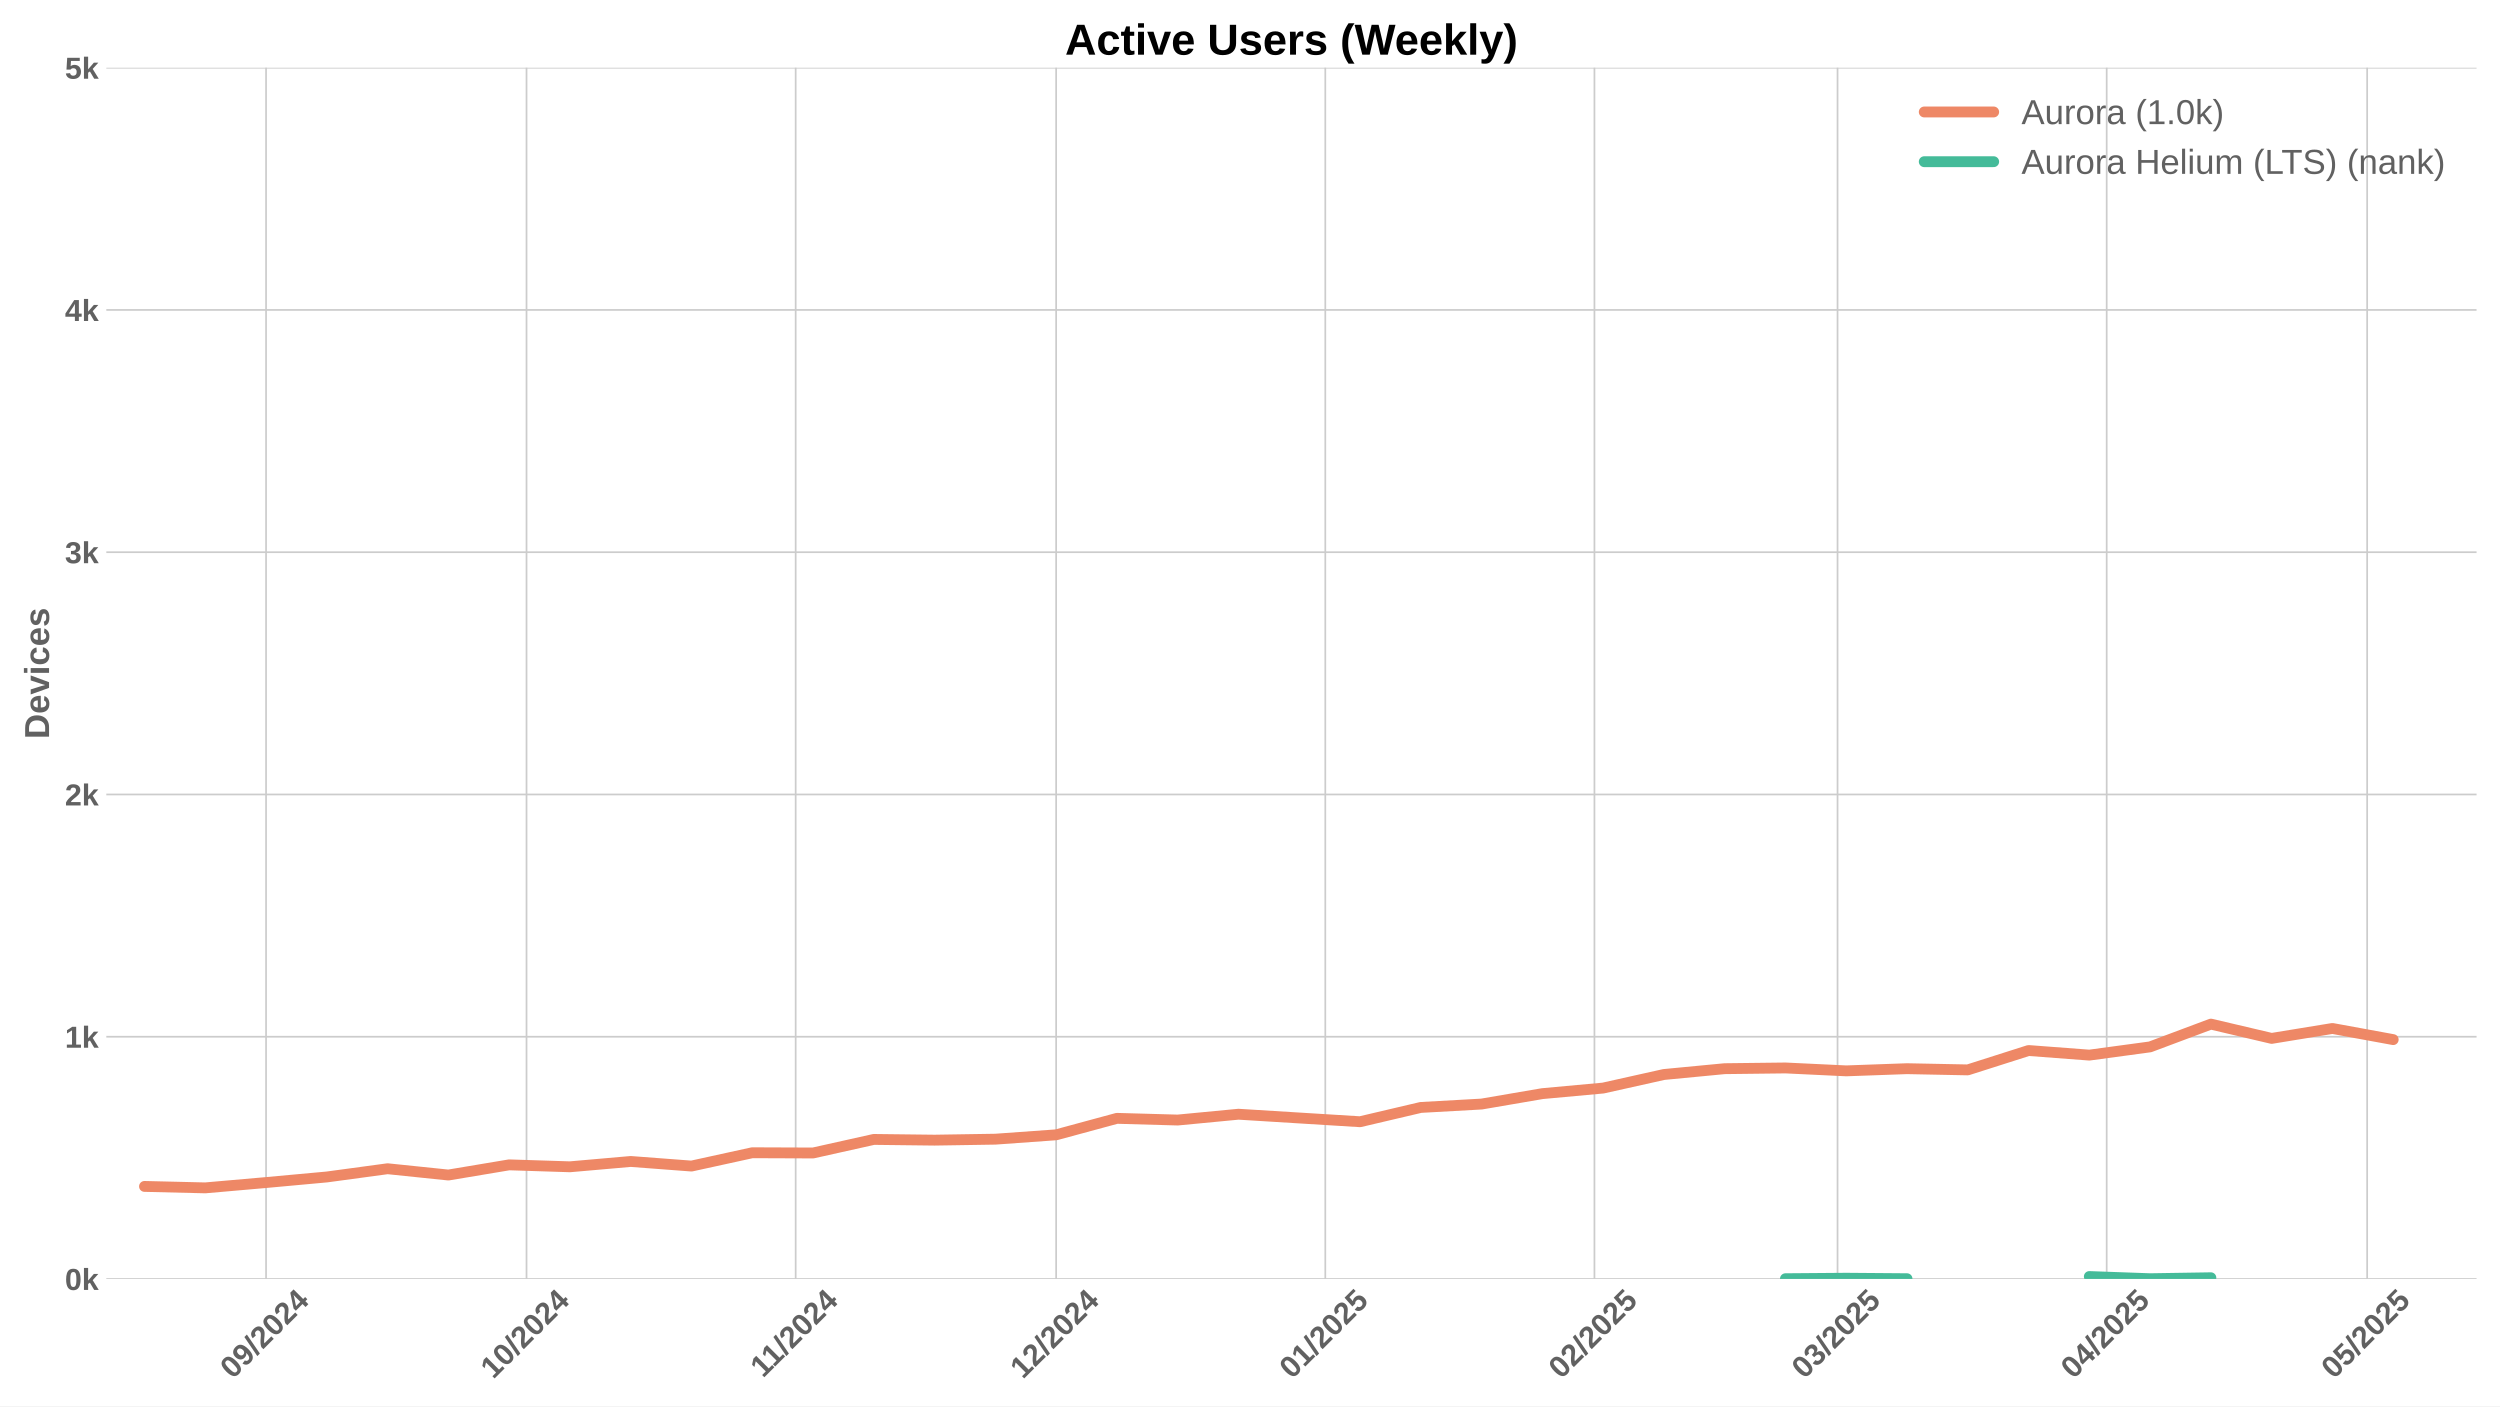
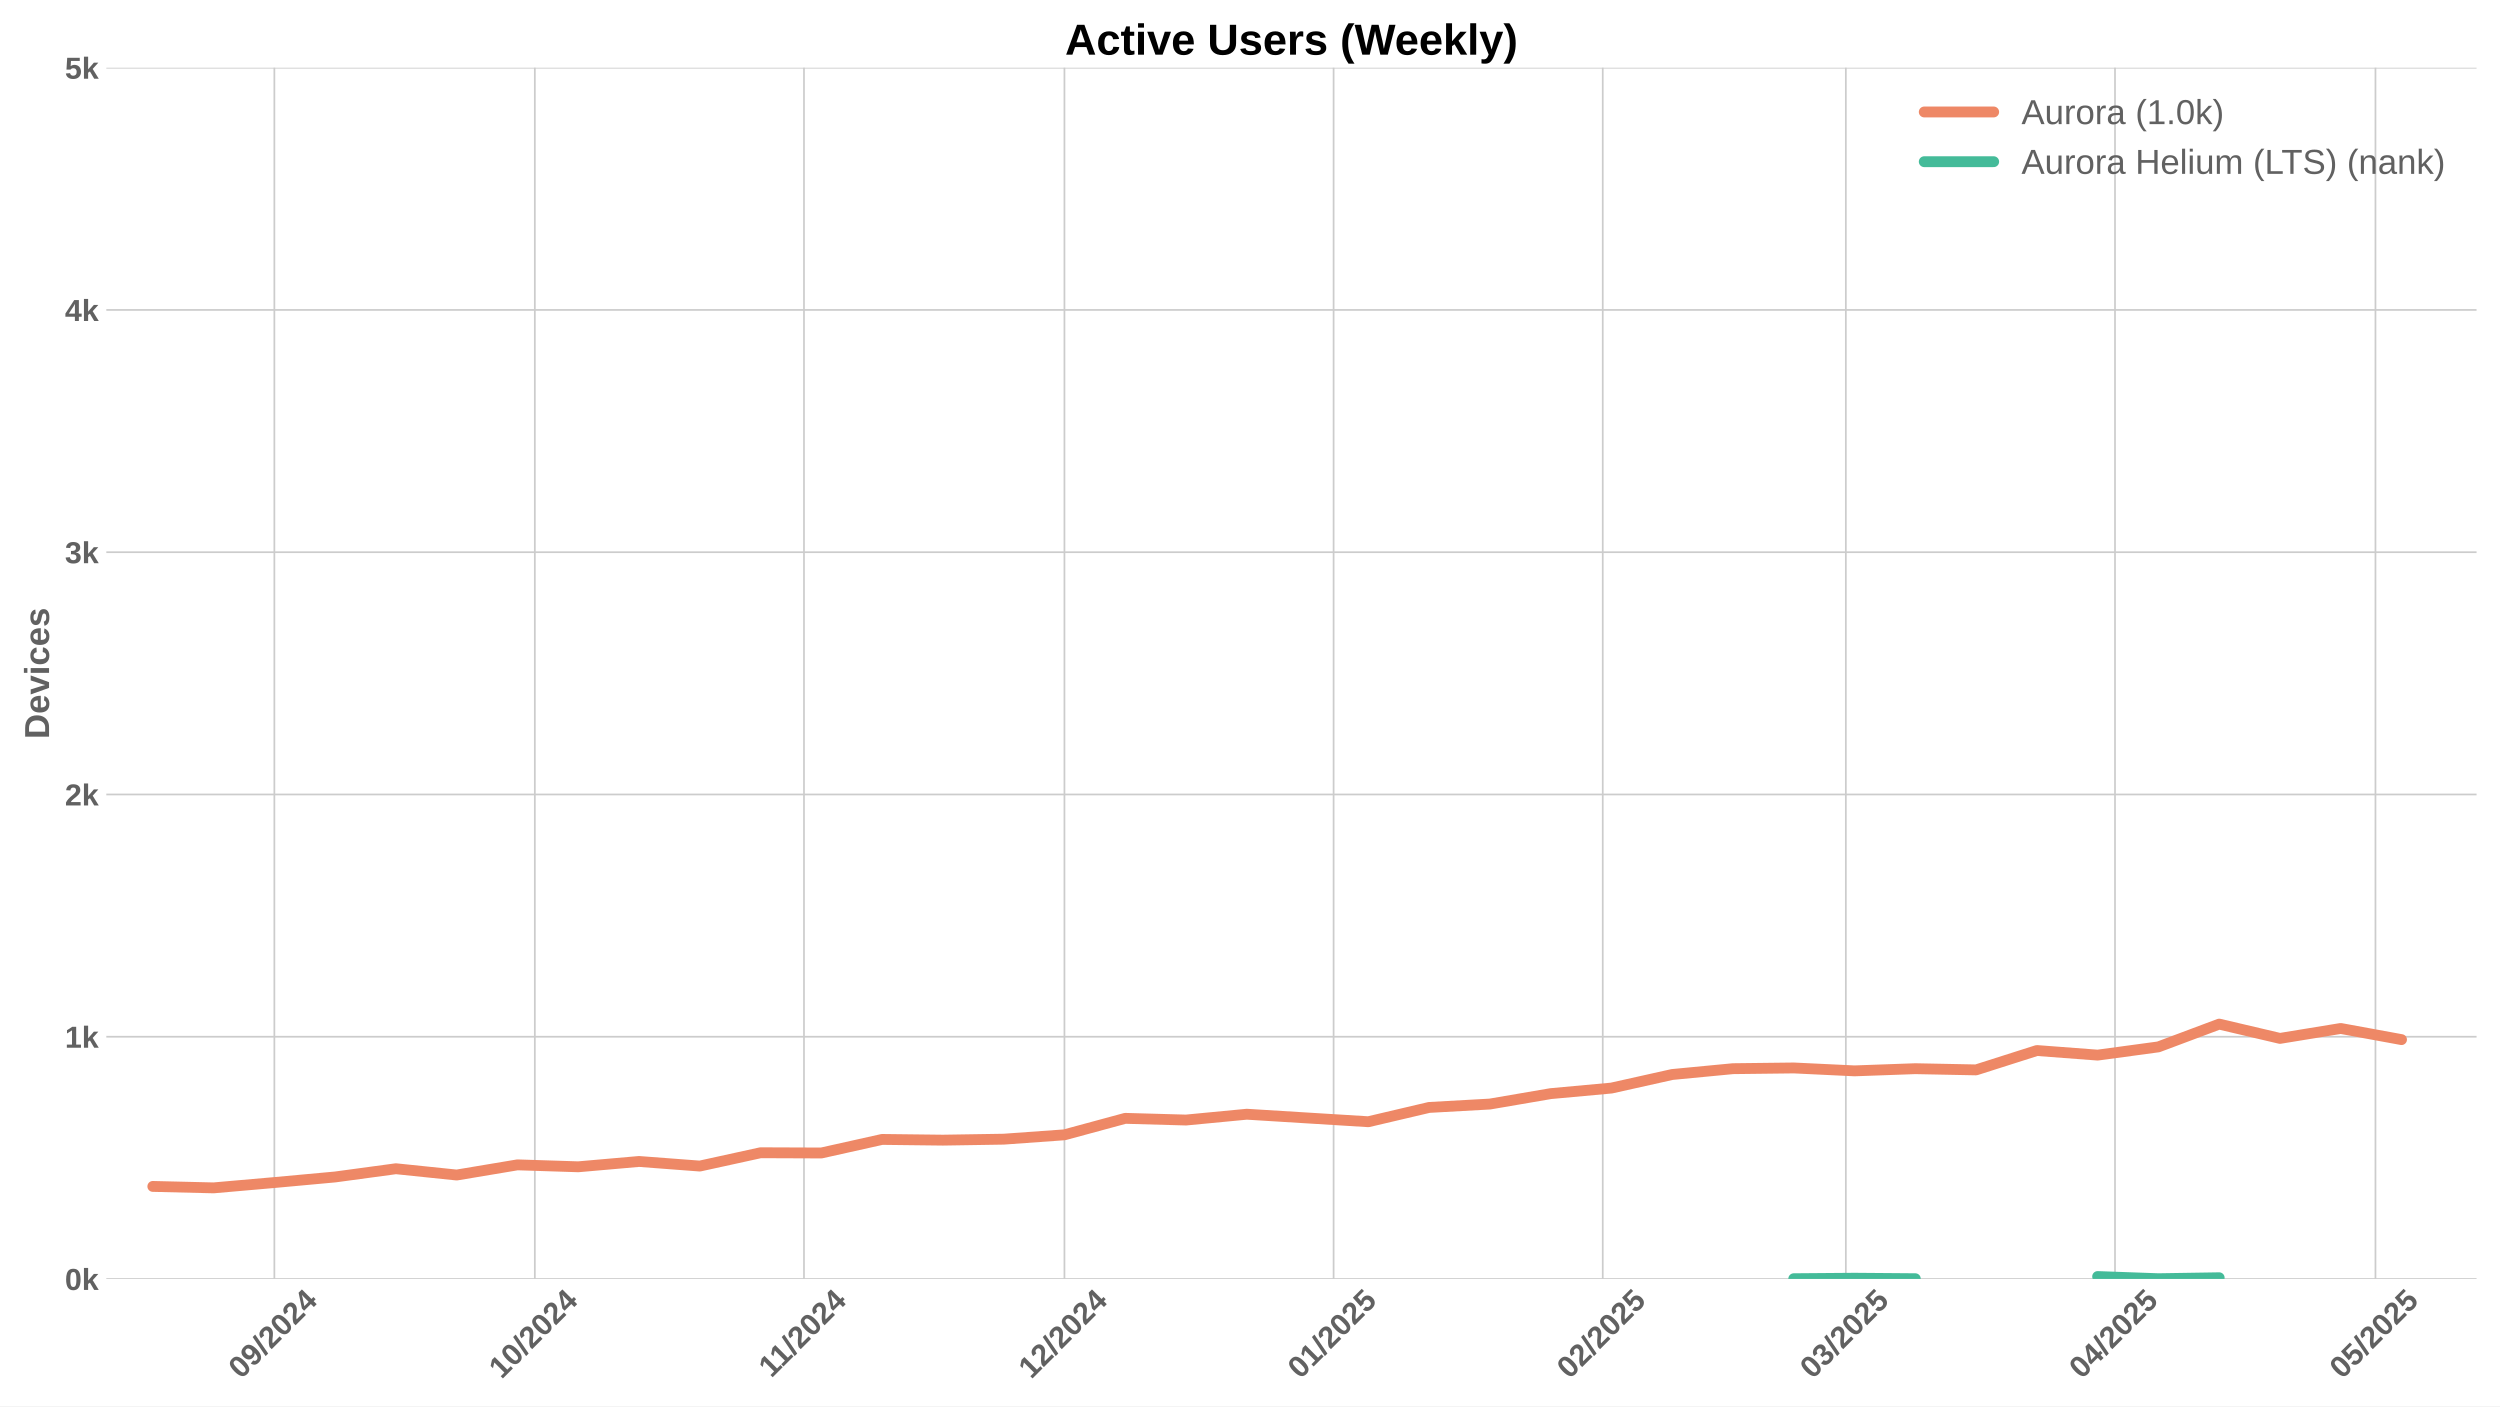
<svg xmlns="http://www.w3.org/2000/svg" xmlns:xlink="http://www.w3.org/1999/xlink" width="1152pt" height="648pt" viewBox="0 0 1152 648" version="1.1">
  <defs>
    <style type="text/css">*{stroke-linejoin: round; stroke-linecap: butt}</style>
  </defs>
  <g id="figure_1">
    <g id="patch_1">
      <path d="M 0 648  L 1152 648  L 1152 0  L 0 0  z " style="fill: #ffffff" />
    </g>
    <g id="axes_1">
      <g id="patch_2">
        <path d="M 48.99 589.343  L 1141.2 589.343  L 1141.2 31.2  L 48.99 31.2  z " style="fill: #ffffff" />
      </g>
      <g id="matplotlib.axis_1">
        <g id="xtick_1">
          <g id="line2d_1">
-             <path d="M 122.599 589.343  L 122.599 31.2  " clip-path="url(#pe0721e2718)" style="fill: none; stroke: #cccccc; stroke-width: 0.8; stroke-linecap: round" />
+             <path d="M 126.427 589.343  L 126.427 31.2  " clip-path="url(#pc229f200ed)" style="fill: none; stroke: #cccccc; stroke-width: 0.8; stroke-linecap: round" />
          </g>
          <g id="line2d_2" />
          <g id="text_1">
-             <g style="fill: #616161" transform="translate(107.2686 635.7977) rotate(-45) scale(0.14 -0.14)">
+             <g style="fill: #616161" transform="translate(111.0971 635.7977) rotate(-45) scale(0.14 -0.14)">
              <defs>
                <path id="LiberationSans-Bold-30" d="M 3297 2203  Q 3297 1088 2914 512  Q 2531 -63 1766 -63  Q 253 -63 253 2203  Q 253 2994 418 3494  Q 584 3994 915 4231  Q 1247 4469 1791 4469  Q 2572 4469 2934 3903  Q 3297 3338 3297 2203  z M 2416 2203  Q 2416 2813 2356 3150  Q 2297 3488 2165 3634  Q 2034 3781 1784 3781  Q 1519 3781 1383 3632  Q 1247 3484 1189 3148  Q 1131 2813 1131 2203  Q 1131 1600 1192 1261  Q 1253 922 1386 775  Q 1519 628 1772 628  Q 2022 628 2158 783  Q 2294 938 2355 1278  Q 2416 1619 2416 2203  z " transform="scale(0.015625)" />
                <path id="LiberationSans-Bold-39" d="M 3322 2272  Q 3322 1100 2894 518  Q 2466 -63 1678 -63  Q 1097 -63 767 185  Q 438 434 300 972  L 1125 1088  Q 1247 628 1688 628  Q 2056 628 2254 981  Q 2453 1334 2459 2028  Q 2341 1794 2070 1661  Q 1800 1528 1488 1528  Q 906 1528 564 1923  Q 222 2319 222 2994  Q 222 3688 623 4078  Q 1025 4469 1759 4469  Q 2550 4469 2936 3920  Q 3322 3372 3322 2272  z M 2394 2888  Q 2394 3297 2214 3539  Q 2034 3781 1738 3781  Q 1447 3781 1280 3570  Q 1113 3359 1113 2988  Q 1113 2622 1278 2401  Q 1444 2181 1741 2181  Q 2022 2181 2208 2373  Q 2394 2566 2394 2888  z " transform="scale(0.015625)" />
                <path id="LiberationSans-Bold-2f" d="M 63 -128  L 972 4638  L 1716 4638  L 822 -128  L 63 -128  z " transform="scale(0.015625)" />
                <path id="LiberationSans-Bold-32" d="M 222 0  L 222 609  Q 394 988 711 1347  Q 1028 1706 1509 2097  Q 1972 2472 2158 2715  Q 2344 2959 2344 3194  Q 2344 3769 1766 3769  Q 1484 3769 1336 3617  Q 1188 3466 1144 3163  L 259 3213  Q 334 3825 717 4147  Q 1100 4469 1759 4469  Q 2472 4469 2853 4144  Q 3234 3819 3234 3231  Q 3234 2922 3112 2672  Q 2991 2422 2800 2211  Q 2609 2000 2376 1815  Q 2144 1631 1925 1456  Q 1706 1281 1526 1103  Q 1347 925 1259 722  L 3303 722  L 3303 0  L 222 0  z " transform="scale(0.015625)" />
                <path id="LiberationSans-Bold-34" d="M 2938 897  L 2938 0  L 2100 0  L 2100 897  L 97 897  L 97 1556  L 1956 4403  L 2938 4403  L 2938 1550  L 3525 1550  L 3525 897  L 2938 897  z M 2100 2991  Q 2100 3159 2111 3356  Q 2122 3553 2128 3609  Q 2047 3434 1834 3103  L 813 1550  L 2100 1550  L 2100 2991  z " transform="scale(0.015625)" />
              </defs>
              <use xlink:href="#LiberationSans-Bold-30" />
              <use xlink:href="#LiberationSans-Bold-39" transform="translate(55.61523 0)" />
              <use xlink:href="#LiberationSans-Bold-2f" transform="translate(111.2305 0)" />
              <use xlink:href="#LiberationSans-Bold-32" transform="translate(139.0137 0)" />
              <use xlink:href="#LiberationSans-Bold-30" transform="translate(194.6289 0)" />
              <use xlink:href="#LiberationSans-Bold-32" transform="translate(250.2441 0)" />
              <use xlink:href="#LiberationSans-Bold-34" transform="translate(305.8594 0)" />
            </g>
          </g>
        </g>
        <g id="xtick_2">
          <g id="line2d_3">
-             <path d="M 242.622 589.343  L 242.622 31.2  " clip-path="url(#pe0721e2718)" style="fill: none; stroke: #cccccc; stroke-width: 0.8; stroke-linecap: round" />
+             <path d="M 246.45 589.343  L 246.45 31.2  " clip-path="url(#pc229f200ed)" style="fill: none; stroke: #cccccc; stroke-width: 0.8; stroke-linecap: round" />
          </g>
          <g id="line2d_4" />
          <g id="text_2">
-             <g style="fill: #616161" transform="translate(227.2917 635.7977) rotate(-45) scale(0.14 -0.14)">
+             <g style="fill: #616161" transform="translate(231.1201 635.7977) rotate(-45) scale(0.14 -0.14)">
              <defs>
                <path id="LiberationSans-Bold-31" d="M 403 0  L 403 653  L 1494 653  L 1494 3656  L 438 2997  L 438 3688  L 1541 4403  L 2372 4403  L 2372 653  L 3381 653  L 3381 0  L 403 0  z " transform="scale(0.015625)" />
              </defs>
              <use xlink:href="#LiberationSans-Bold-31" />
              <use xlink:href="#LiberationSans-Bold-30" transform="translate(55.61523 0)" />
              <use xlink:href="#LiberationSans-Bold-2f" transform="translate(111.2305 0)" />
              <use xlink:href="#LiberationSans-Bold-32" transform="translate(139.0137 0)" />
              <use xlink:href="#LiberationSans-Bold-30" transform="translate(194.6289 0)" />
              <use xlink:href="#LiberationSans-Bold-32" transform="translate(250.2441 0)" />
              <use xlink:href="#LiberationSans-Bold-34" transform="translate(305.8594 0)" />
            </g>
          </g>
        </g>
        <g id="xtick_3">
          <g id="line2d_5">
-             <path d="M 366.646 589.343  L 366.646 31.2  " clip-path="url(#pe0721e2718)" style="fill: none; stroke: #cccccc; stroke-width: 0.8; stroke-linecap: round" />
+             <path d="M 370.474 589.343  L 370.474 31.2  " clip-path="url(#pc229f200ed)" style="fill: none; stroke: #cccccc; stroke-width: 0.8; stroke-linecap: round" />
          </g>
          <g id="line2d_6" />
          <g id="text_3">
-             <g style="fill: #616161" transform="translate(351.5877 635.2532) rotate(-45) scale(0.14 -0.14)">
+             <g style="fill: #616161" transform="translate(355.4162 635.2532) rotate(-45) scale(0.14 -0.14)">
              <use xlink:href="#LiberationSans-Bold-31" />
              <use xlink:href="#LiberationSans-Bold-31" transform="translate(50.11523 0)" />
              <use xlink:href="#LiberationSans-Bold-2f" transform="translate(105.7305 0)" />
              <use xlink:href="#LiberationSans-Bold-32" transform="translate(133.5137 0)" />
              <use xlink:href="#LiberationSans-Bold-30" transform="translate(189.1289 0)" />
              <use xlink:href="#LiberationSans-Bold-32" transform="translate(244.7441 0)" />
              <use xlink:href="#LiberationSans-Bold-34" transform="translate(300.3594 0)" />
            </g>
          </g>
        </g>
        <g id="xtick_4">
          <g id="line2d_7">
-             <path d="M 486.669 589.343  L 486.669 31.2  " clip-path="url(#pe0721e2718)" style="fill: none; stroke: #cccccc; stroke-width: 0.8; stroke-linecap: round" />
+             <path d="M 490.497 589.343  L 490.497 31.2  " clip-path="url(#pc229f200ed)" style="fill: none; stroke: #cccccc; stroke-width: 0.8; stroke-linecap: round" />
          </g>
          <g id="line2d_8" />
          <g id="text_4">
-             <g style="fill: #616161" transform="translate(471.3386 635.7977) rotate(-45) scale(0.14 -0.14)">
+             <g style="fill: #616161" transform="translate(475.1671 635.7977) rotate(-45) scale(0.14 -0.14)">
              <use xlink:href="#LiberationSans-Bold-31" />
              <use xlink:href="#LiberationSans-Bold-32" transform="translate(55.61523 0)" />
              <use xlink:href="#LiberationSans-Bold-2f" transform="translate(111.2305 0)" />
              <use xlink:href="#LiberationSans-Bold-32" transform="translate(139.0137 0)" />
              <use xlink:href="#LiberationSans-Bold-30" transform="translate(194.6289 0)" />
              <use xlink:href="#LiberationSans-Bold-32" transform="translate(250.2441 0)" />
              <use xlink:href="#LiberationSans-Bold-34" transform="translate(305.8594 0)" />
            </g>
          </g>
        </g>
        <g id="xtick_5">
          <g id="line2d_9">
-             <path d="M 610.693 589.343  L 610.693 31.2  " clip-path="url(#pe0721e2718)" style="fill: none; stroke: #cccccc; stroke-width: 0.8; stroke-linecap: round" />
+             <path d="M 614.521 589.343  L 614.521 31.2  " clip-path="url(#pc229f200ed)" style="fill: none; stroke: #cccccc; stroke-width: 0.8; stroke-linecap: round" />
          </g>
          <g id="line2d_10" />
          <g id="text_5">
-             <g style="fill: #616161" transform="translate(595.3624 635.7977) rotate(-45) scale(0.14 -0.14)">
+             <g style="fill: #616161" transform="translate(599.1909 635.7977) rotate(-45) scale(0.14 -0.14)">
              <defs>
                <path id="LiberationSans-Bold-35" d="M 3381 1466  Q 3381 766 2945 351  Q 2509 -63 1750 -63  Q 1088 -63 689 235  Q 291 534 197 1100  L 1075 1172  Q 1144 891 1319 762  Q 1494 634 1759 634  Q 2088 634 2283 843  Q 2478 1053 2478 1447  Q 2478 1794 2293 2001  Q 2109 2209 1778 2209  Q 1413 2209 1181 1925  L 325 1925  L 478 4403  L 3125 4403  L 3125 3750  L 1275 3750  L 1203 2638  Q 1522 2919 2000 2919  Q 2628 2919 3004 2528  Q 3381 2138 3381 1466  z " transform="scale(0.015625)" />
              </defs>
              <use xlink:href="#LiberationSans-Bold-30" />
              <use xlink:href="#LiberationSans-Bold-31" transform="translate(55.61523 0)" />
              <use xlink:href="#LiberationSans-Bold-2f" transform="translate(111.2305 0)" />
              <use xlink:href="#LiberationSans-Bold-32" transform="translate(139.0137 0)" />
              <use xlink:href="#LiberationSans-Bold-30" transform="translate(194.6289 0)" />
              <use xlink:href="#LiberationSans-Bold-32" transform="translate(250.2441 0)" />
              <use xlink:href="#LiberationSans-Bold-35" transform="translate(305.8594 0)" />
            </g>
          </g>
        </g>
        <g id="xtick_6">
          <g id="line2d_11">
-             <path d="M 734.717 589.343  L 734.717 31.2  " clip-path="url(#pe0721e2718)" style="fill: none; stroke: #cccccc; stroke-width: 0.8; stroke-linecap: round" />
+             <path d="M 738.545 589.343  L 738.545 31.2  " clip-path="url(#pc229f200ed)" style="fill: none; stroke: #cccccc; stroke-width: 0.8; stroke-linecap: round" />
          </g>
          <g id="line2d_12" />
          <g id="text_6">
-             <g style="fill: #616161" transform="translate(719.3863 635.7977) rotate(-45) scale(0.14 -0.14)">
+             <g style="fill: #616161" transform="translate(723.2148 635.7977) rotate(-45) scale(0.14 -0.14)">
              <use xlink:href="#LiberationSans-Bold-30" />
              <use xlink:href="#LiberationSans-Bold-32" transform="translate(55.61523 0)" />
              <use xlink:href="#LiberationSans-Bold-2f" transform="translate(111.2305 0)" />
              <use xlink:href="#LiberationSans-Bold-32" transform="translate(139.0137 0)" />
              <use xlink:href="#LiberationSans-Bold-30" transform="translate(194.6289 0)" />
              <use xlink:href="#LiberationSans-Bold-32" transform="translate(250.2441 0)" />
              <use xlink:href="#LiberationSans-Bold-35" transform="translate(305.8594 0)" />
            </g>
          </g>
        </g>
        <g id="xtick_7">
          <g id="line2d_13">
-             <path d="M 846.738 589.343  L 846.738 31.2  " clip-path="url(#pe0721e2718)" style="fill: none; stroke: #cccccc; stroke-width: 0.8; stroke-linecap: round" />
+             <path d="M 850.567 589.343  L 850.567 31.2  " clip-path="url(#pc229f200ed)" style="fill: none; stroke: #cccccc; stroke-width: 0.8; stroke-linecap: round" />
          </g>
          <g id="line2d_14" />
          <g id="text_7">
-             <g style="fill: #616161" transform="translate(831.4078 635.7977) rotate(-45) scale(0.14 -0.14)">
+             <g style="fill: #616161" transform="translate(835.2363 635.7977) rotate(-45) scale(0.14 -0.14)">
              <defs>
                <path id="LiberationSans-Bold-33" d="M 3328 1222  Q 3328 603 2922 265  Q 2516 -72 1766 -72  Q 1056 -72 637 254  Q 219 581 147 1197  L 1041 1275  Q 1125 641 1763 641  Q 2078 641 2253 797  Q 2428 953 2428 1275  Q 2428 1569 2215 1725  Q 2003 1881 1584 1881  L 1278 1881  L 1278 2591  L 1566 2591  Q 1944 2591 2134 2745  Q 2325 2900 2325 3188  Q 2325 3459 2173 3614  Q 2022 3769 1731 3769  Q 1459 3769 1292 3619  Q 1125 3469 1100 3194  L 222 3256  Q 291 3825 694 4147  Q 1097 4469 1747 4469  Q 2438 4469 2827 4158  Q 3216 3847 3216 3297  Q 3216 2884 2973 2618  Q 2731 2353 2275 2266  L 2275 2253  Q 2781 2194 3054 1920  Q 3328 1647 3328 1222  z " transform="scale(0.015625)" />
              </defs>
              <use xlink:href="#LiberationSans-Bold-30" />
              <use xlink:href="#LiberationSans-Bold-33" transform="translate(55.61523 0)" />
              <use xlink:href="#LiberationSans-Bold-2f" transform="translate(111.2305 0)" />
              <use xlink:href="#LiberationSans-Bold-32" transform="translate(139.0137 0)" />
              <use xlink:href="#LiberationSans-Bold-30" transform="translate(194.6289 0)" />
              <use xlink:href="#LiberationSans-Bold-32" transform="translate(250.2441 0)" />
              <use xlink:href="#LiberationSans-Bold-35" transform="translate(305.8594 0)" />
            </g>
          </g>
        </g>
        <g id="xtick_8">
          <g id="line2d_15">
-             <path d="M 970.762 589.343  L 970.762 31.2  " clip-path="url(#pe0721e2718)" style="fill: none; stroke: #cccccc; stroke-width: 0.8; stroke-linecap: round" />
+             <path d="M 974.59 589.343  L 974.59 31.2  " clip-path="url(#pc229f200ed)" style="fill: none; stroke: #cccccc; stroke-width: 0.8; stroke-linecap: round" />
          </g>
          <g id="line2d_16" />
          <g id="text_8">
-             <g style="fill: #616161" transform="translate(955.4317 635.7977) rotate(-45) scale(0.14 -0.14)">
+             <g style="fill: #616161" transform="translate(959.2601 635.7977) rotate(-45) scale(0.14 -0.14)">
              <use xlink:href="#LiberationSans-Bold-30" />
              <use xlink:href="#LiberationSans-Bold-34" transform="translate(55.61523 0)" />
              <use xlink:href="#LiberationSans-Bold-2f" transform="translate(111.2305 0)" />
              <use xlink:href="#LiberationSans-Bold-32" transform="translate(139.0137 0)" />
              <use xlink:href="#LiberationSans-Bold-30" transform="translate(194.6289 0)" />
              <use xlink:href="#LiberationSans-Bold-32" transform="translate(250.2441 0)" />
              <use xlink:href="#LiberationSans-Bold-35" transform="translate(305.8594 0)" />
            </g>
          </g>
        </g>
        <g id="xtick_9">
          <g id="line2d_17">
-             <path d="M 1090.785 589.343  L 1090.785 31.2  " clip-path="url(#pe0721e2718)" style="fill: none; stroke: #cccccc; stroke-width: 0.8; stroke-linecap: round" />
+             <path d="M 1094.614 589.343  L 1094.614 31.2  " clip-path="url(#pc229f200ed)" style="fill: none; stroke: #cccccc; stroke-width: 0.8; stroke-linecap: round" />
          </g>
          <g id="line2d_18" />
          <g id="text_9">
-             <g style="fill: #616161" transform="translate(1075.455 635.7977) rotate(-45) scale(0.14 -0.14)">
+             <g style="fill: #616161" transform="translate(1079.283 635.7977) rotate(-45) scale(0.14 -0.14)">
              <use xlink:href="#LiberationSans-Bold-30" />
              <use xlink:href="#LiberationSans-Bold-35" transform="translate(55.61523 0)" />
              <use xlink:href="#LiberationSans-Bold-2f" transform="translate(111.2305 0)" />
              <use xlink:href="#LiberationSans-Bold-32" transform="translate(139.0137 0)" />
              <use xlink:href="#LiberationSans-Bold-30" transform="translate(194.6289 0)" />
              <use xlink:href="#LiberationSans-Bold-32" transform="translate(250.2441 0)" />
              <use xlink:href="#LiberationSans-Bold-35" transform="translate(305.8594 0)" />
            </g>
          </g>
        </g>
      </g>
      <g id="matplotlib.axis_2">
        <g id="ytick_1">
          <g id="line2d_19">
-             <path d="M 48.99 589.343  L 1141.2 589.343  " clip-path="url(#pe0721e2718)" style="fill: none; stroke: #cccccc; stroke-width: 0.8; stroke-linecap: round" />
+             <path d="M 48.99 589.343  L 1141.2 589.343  " clip-path="url(#pc229f200ed)" style="fill: none; stroke: #cccccc; stroke-width: 0.8; stroke-linecap: round" />
          </g>
          <g id="line2d_20" />
          <g id="text_10">
            <g style="fill: #616161" transform="translate(29.91937 594.416) scale(0.14 -0.14)">
              <defs>
                <path id="LiberationSans-Bold-6b" d="M 2606 0  L 1703 1531  L 1325 1269  L 1325 0  L 447 0  L 447 4638  L 1325 4638  L 1325 1981  L 2531 3381  L 3475 3381  L 2288 2063  L 3566 0  L 2606 0  z " transform="scale(0.015625)" />
              </defs>
              <use xlink:href="#LiberationSans-Bold-30" />
              <use xlink:href="#LiberationSans-Bold-6b" transform="translate(55.61523 0)" />
            </g>
          </g>
        </g>
        <g id="ytick_2">
          <g id="line2d_21">
-             <path d="M 48.99 477.715  L 1141.2 477.715  " clip-path="url(#pe0721e2718)" style="fill: none; stroke: #cccccc; stroke-width: 0.8; stroke-linecap: round" />
+             <path d="M 48.99 477.715  L 1141.2 477.715  " clip-path="url(#pc229f200ed)" style="fill: none; stroke: #cccccc; stroke-width: 0.8; stroke-linecap: round" />
          </g>
          <g id="line2d_22" />
          <g id="text_11">
            <g style="fill: #616161" transform="translate(29.91937 482.7874) scale(0.14 -0.14)">
              <use xlink:href="#LiberationSans-Bold-31" />
              <use xlink:href="#LiberationSans-Bold-6b" transform="translate(55.61523 0)" />
            </g>
          </g>
        </g>
        <g id="ytick_3">
          <g id="line2d_23">
-             <path d="M 48.99 366.086  L 1141.2 366.086  " clip-path="url(#pe0721e2718)" style="fill: none; stroke: #cccccc; stroke-width: 0.8; stroke-linecap: round" />
+             <path d="M 48.99 366.086  L 1141.2 366.086  " clip-path="url(#pc229f200ed)" style="fill: none; stroke: #cccccc; stroke-width: 0.8; stroke-linecap: round" />
          </g>
          <g id="line2d_24" />
          <g id="text_12">
            <g style="fill: #616161" transform="translate(29.91937 371.1587) scale(0.14 -0.14)">
              <use xlink:href="#LiberationSans-Bold-32" />
              <use xlink:href="#LiberationSans-Bold-6b" transform="translate(55.61523 0)" />
            </g>
          </g>
        </g>
        <g id="ytick_4">
          <g id="line2d_25">
-             <path d="M 48.99 254.457  L 1141.2 254.457  " clip-path="url(#pe0721e2718)" style="fill: none; stroke: #cccccc; stroke-width: 0.8; stroke-linecap: round" />
+             <path d="M 48.99 254.457  L 1141.2 254.457  " clip-path="url(#pc229f200ed)" style="fill: none; stroke: #cccccc; stroke-width: 0.8; stroke-linecap: round" />
          </g>
          <g id="line2d_26" />
          <g id="text_13">
            <g style="fill: #616161" transform="translate(29.91937 259.5301) scale(0.14 -0.14)">
              <use xlink:href="#LiberationSans-Bold-33" />
              <use xlink:href="#LiberationSans-Bold-6b" transform="translate(55.61523 0)" />
            </g>
          </g>
        </g>
        <g id="ytick_5">
          <g id="line2d_27">
-             <path d="M 48.99 142.829  L 1141.2 142.829  " clip-path="url(#pe0721e2718)" style="fill: none; stroke: #cccccc; stroke-width: 0.8; stroke-linecap: round" />
+             <path d="M 48.99 142.829  L 1141.2 142.829  " clip-path="url(#pc229f200ed)" style="fill: none; stroke: #cccccc; stroke-width: 0.8; stroke-linecap: round" />
          </g>
          <g id="line2d_28" />
          <g id="text_14">
            <g style="fill: #616161" transform="translate(29.91937 147.9015) scale(0.14 -0.14)">
              <use xlink:href="#LiberationSans-Bold-34" />
              <use xlink:href="#LiberationSans-Bold-6b" transform="translate(55.61523 0)" />
            </g>
          </g>
        </g>
        <g id="ytick_6">
          <g id="line2d_29">
-             <path d="M 48.99 31.2  L 1141.2 31.2  " clip-path="url(#pe0721e2718)" style="fill: none; stroke: #cccccc; stroke-width: 0.8; stroke-linecap: round" />
+             <path d="M 48.99 31.2  L 1141.2 31.2  " clip-path="url(#pc229f200ed)" style="fill: none; stroke: #cccccc; stroke-width: 0.8; stroke-linecap: round" />
          </g>
          <g id="line2d_30" />
          <g id="text_15">
            <g style="fill: #616161" transform="translate(29.91937 36.27281) scale(0.14 -0.14)">
              <use xlink:href="#LiberationSans-Bold-35" />
              <use xlink:href="#LiberationSans-Bold-6b" transform="translate(55.61523 0)" />
            </g>
          </g>
        </g>
        <g id="text_16">
          <g style="fill: #616161" transform="translate(22.59937 340.5153) rotate(-90) scale(0.16 -0.16)">
            <defs>
              <path id="LiberationSans-Bold-44" d="M 4353 2234  Q 4353 1553 4086 1045  Q 3819 538 3330 269  Q 2841 0 2209 0  L 428 0  L 428 4403  L 2022 4403  Q 3134 4403 3743 3842  Q 4353 3281 4353 2234  z M 3425 2234  Q 3425 2944 3056 3317  Q 2688 3691 2003 3691  L 1350 3691  L 1350 713  L 2131 713  Q 2725 713 3075 1122  Q 3425 1531 3425 2234  z " transform="scale(0.015625)" />
              <path id="LiberationSans-Bold-65" d="M 1831 -63  Q 1069 -63 659 389  Q 250 841 250 1706  Q 250 2544 665 2994  Q 1081 3444 1844 3444  Q 2572 3444 2956 2961  Q 3341 2478 3341 1547  L 3341 1522  L 1172 1522  Q 1172 1028 1355 776  Q 1538 525 1875 525  Q 2341 525 2463 928  L 3291 856  Q 2931 -63 1831 -63  z M 1831 2891  Q 1522 2891 1355 2675  Q 1188 2459 1178 2072  L 2491 2072  Q 2466 2481 2294 2686  Q 2122 2891 1831 2891  z " transform="scale(0.015625)" />
              <path id="LiberationSans-Bold-76" d="M 2284 0  L 1234 0  L 25 3381  L 953 3381  L 1544 1491  Q 1591 1334 1766 709  Q 1797 838 1894 1159  Q 1991 1481 2613 3381  L 3531 3381  L 2284 0  z " transform="scale(0.015625)" />
              <path id="LiberationSans-Bold-69" d="M 447 3991  L 447 4638  L 1325 4638  L 1325 3991  L 447 3991  z M 447 0  L 447 3381  L 1325 3381  L 1325 0  L 447 0  z " transform="scale(0.015625)" />
              <path id="LiberationSans-Bold-63" d="M 1856 -63  Q 1088 -63 669 395  Q 250 853 250 1672  Q 250 2509 672 2976  Q 1094 3444 1869 3444  Q 2466 3444 2856 3144  Q 3247 2844 3347 2316  L 2463 2272  Q 2425 2531 2275 2686  Q 2125 2841 1850 2841  Q 1172 2841 1172 1706  Q 1172 538 1863 538  Q 2113 538 2281 695  Q 2450 853 2491 1166  L 3372 1125  Q 3325 778 3123 506  Q 2922 234 2594 85  Q 2266 -63 1856 -63  z " transform="scale(0.015625)" />
              <path id="LiberationSans-Bold-73" d="M 3297 988  Q 3297 497 2895 217  Q 2494 -63 1784 -63  Q 1088 -63 717 157  Q 347 378 225 844  L 997 959  Q 1063 719 1223 619  Q 1384 519 1784 519  Q 2153 519 2322 612  Q 2491 706 2491 906  Q 2491 1069 2355 1164  Q 2219 1259 1894 1325  Q 1150 1472 890 1598  Q 631 1725 495 1926  Q 359 2128 359 2422  Q 359 2906 732 3176  Q 1106 3447 1791 3447  Q 2394 3447 2761 3212  Q 3128 2978 3219 2534  L 2441 2453  Q 2403 2659 2256 2761  Q 2109 2863 1791 2863  Q 1478 2863 1322 2783  Q 1166 2703 1166 2516  Q 1166 2369 1286 2283  Q 1406 2197 1691 2141  Q 2088 2059 2395 1973  Q 2703 1888 2889 1769  Q 3075 1650 3186 1464  Q 3297 1278 3297 988  z " transform="scale(0.015625)" />
            </defs>
            <use xlink:href="#LiberationSans-Bold-44" />
            <use xlink:href="#LiberationSans-Bold-65" transform="translate(72.2168 0)" />
            <use xlink:href="#LiberationSans-Bold-76" transform="translate(127.832 0)" />
            <use xlink:href="#LiberationSans-Bold-69" transform="translate(183.4473 0)" />
            <use xlink:href="#LiberationSans-Bold-63" transform="translate(211.2305 0)" />
            <use xlink:href="#LiberationSans-Bold-65" transform="translate(266.8457 0)" />
            <use xlink:href="#LiberationSans-Bold-73" transform="translate(322.4609 0)" />
          </g>
        </g>
      </g>
      <g id="line2d_31">
-         <path d="M 66.588 546.701  L 94.593 547.371  L 122.599 544.915  L 150.604 542.348  L 178.61 538.552  L 206.615 541.455  L 234.62 536.766  L 262.626 537.659  L 290.631 535.203  L 318.637 537.324  L 346.642 531.185  L 374.647 531.296  L 402.653 525.045  L 430.658 525.38  L 458.663 524.933  L 486.669 522.924  L 514.674 515.333  L 542.68 516.115  L 570.685 513.436  L 626.696 516.896  L 654.701 510.31  L 682.707 508.747  L 710.712 503.947  L 738.717 501.38  L 766.723 495.129  L 794.728 492.45  L 822.733 492.115  L 850.739 493.454  L 878.744 492.45  L 906.75 493.008  L 934.755 484.077  L 962.76 486.198  L 990.766 482.403  L 1018.771 471.91  L 1046.777 478.496  L 1074.782 473.919  L 1102.787 479.054  " clip-path="url(#pe0721e2718)" style="fill: none; stroke: #ee8866; stroke-width: 5; stroke-linecap: round" />
+         <path d="M 70.417 546.701  L 98.422 547.371  L 126.427 544.915  L 154.433 542.348  L 182.438 538.552  L 210.444 541.455  L 238.449 536.766  L 266.454 537.659  L 294.46 535.203  L 322.465 537.324  L 350.47 531.185  L 378.476 531.296  L 406.481 525.045  L 434.487 525.38  L 462.492 524.933  L 490.497 522.924  L 518.503 515.333  L 546.508 516.115  L 574.514 513.436  L 630.524 516.896  L 658.53 510.31  L 686.535 508.747  L 714.54 503.947  L 742.546 501.38  L 770.551 495.129  L 798.557 492.45  L 826.562 492.115  L 854.567 493.454  L 882.573 492.45  L 910.578 493.008  L 938.584 484.077  L 966.589 486.198  L 994.594 482.403  L 1022.6 471.91  L 1050.605 478.496  L 1078.61 473.919  L 1106.616 479.054  " clip-path="url(#pc229f200ed)" style="fill: none; stroke: #ee8866; stroke-width: 5; stroke-linecap: round" />
      </g>
      <g id="line2d_32">
-         <path d="M 766.723 589.232  M 822.733 589.232  L 850.739 589.008  L 878.744 589.232  M 962.76 588.227  L 990.766 589.232  L 1018.771 588.785  " clip-path="url(#pe0721e2718)" style="fill: none; stroke: #44bb99; stroke-width: 5; stroke-linecap: round" />
+         <path d="M 770.551 589.232  M 826.562 589.232  L 854.567 589.008  L 882.573 589.232  M 966.589 588.227  L 994.594 589.232  L 1022.6 588.785  " clip-path="url(#pc229f200ed)" style="fill: none; stroke: #44bb99; stroke-width: 5; stroke-linecap: round" />
      </g>
      <g id="patch_3">
        <path d="M 48.99 589.343  L 48.99 31.2  " style="fill: none" />
      </g>
      <g id="patch_4">
        <path d="M 1141.2 589.343  L 1141.2 31.2  " style="fill: none" />
      </g>
      <g id="patch_5">
        <path d="M 48.99 589.343  L 1141.2 589.343  " style="fill: none" />
      </g>
      <g id="patch_6">
        <path d="M 48.99 31.2  L 1141.2 31.2  " style="fill: none" />
      </g>
      <g id="text_17">
        <g transform="translate(490.7841 25.2) scale(0.2 -0.2)">
          <defs>
            <path id="LiberationSans-Bold-41" d="M 3541 0  L 3150 1125  L 1472 1125  L 1081 0  L 159 0  L 1766 4403  L 2853 4403  L 4453 0  L 3541 0  z M 2309 3725  L 2291 3656  Q 2259 3544 2215 3400  Q 2172 3256 1678 1819  L 2944 1819  L 2509 3084  L 2375 3509  L 2309 3725  z " transform="scale(0.015625)" />
            <path id="LiberationSans-Bold-74" d="M 1313 -56  Q 925 -56 715 155  Q 506 366 506 794  L 506 2788  L 78 2788  L 78 3381  L 550 3381  L 825 4175  L 1375 4175  L 1375 3381  L 2016 3381  L 2016 2788  L 1375 2788  L 1375 1031  Q 1375 784 1469 667  Q 1563 550 1759 550  Q 1863 550 2053 594  L 2053 50  Q 1728 -56 1313 -56  z " transform="scale(0.015625)" />
            <path id="LiberationSans-Bold-20" transform="scale(0.015625)" />
            <path id="LiberationSans-Bold-55" d="M 2259 -63  Q 1350 -63 867 381  Q 384 825 384 1650  L 384 4403  L 1306 4403  L 1306 1722  Q 1306 1200 1554 929  Q 1803 659 2284 659  Q 2778 659 3043 942  Q 3309 1225 3309 1753  L 3309 4403  L 4231 4403  L 4231 1697  Q 4231 859 3714 398  Q 3197 -63 2259 -63  z " transform="scale(0.015625)" />
            <path id="LiberationSans-Bold-72" d="M 447 0  L 447 2588  Q 447 2866 439 3052  Q 431 3238 422 3381  L 1259 3381  Q 1269 3325 1284 3039  Q 1300 2753 1300 2659  L 1313 2659  Q 1441 3016 1541 3161  Q 1641 3306 1778 3376  Q 1916 3447 2122 3447  Q 2291 3447 2394 3400  L 2394 2666  Q 2181 2713 2019 2713  Q 1691 2713 1508 2447  Q 1325 2181 1325 1659  L 1325 0  L 447 0  z " transform="scale(0.015625)" />
            <path id="LiberationSans-Bold-28" d="M 1247 -1328  Q 756 -622 537 81  Q 319 784 319 1659  Q 319 2531 537 3232  Q 756 3934 1247 4638  L 2125 4638  Q 1631 3925 1407 3219  Q 1184 2513 1184 1656  Q 1184 803 1406 101  Q 1628 -600 2125 -1328  L 1247 -1328  z " transform="scale(0.015625)" />
            <path id="LiberationSans-Bold-57" d="M 4897 0  L 3803 0  L 3206 2547  Q 3097 2997 3022 3488  Q 2947 3078 2900 2864  Q 2853 2650 2234 0  L 1141 0  L 6 4403  L 941 4403  L 1578 1559  L 1722 872  Q 1809 1306 1892 1701  Q 1975 2097 2516 4403  L 3547 4403  L 4103 2059  Q 4169 1797 4325 872  L 4403 1234  L 4569 1953  L 5100 4403  L 6034 4403  L 4897 0  z " transform="scale(0.015625)" />
            <path id="LiberationSans-Bold-6c" d="M 447 0  L 447 4638  L 1325 4638  L 1325 0  L 447 0  z " transform="scale(0.015625)" />
            <path id="LiberationSans-Bold-79" d="M 884 -1328  Q 569 -1328 331 -1288  L 331 -663  Q 497 -688 634 -688  Q 822 -688 945 -628  Q 1069 -569 1167 -431  Q 1266 -294 1388 34  L 50 3381  L 978 3381  L 1509 1797  Q 1634 1456 1825 753  L 1903 1050  L 2106 1784  L 2606 3381  L 3525 3381  L 2188 -178  Q 1919 -828 1630 -1078  Q 1341 -1328 884 -1328  z " transform="scale(0.015625)" />
            <path id="LiberationSans-Bold-29" d="M 6 -1328  Q 506 -597 726 101  Q 947 800 947 1656  Q 947 2516 722 3223  Q 497 3931 6 4638  L 884 4638  Q 1378 3928 1595 3225  Q 1813 2522 1813 1659  Q 1813 791 1595 87  Q 1378 -616 884 -1328  L 6 -1328  z " transform="scale(0.015625)" />
          </defs>
          <use xlink:href="#LiberationSans-Bold-41" />
          <use xlink:href="#LiberationSans-Bold-63" transform="translate(72.2168 0)" />
          <use xlink:href="#LiberationSans-Bold-74" transform="translate(127.832 0)" />
          <use xlink:href="#LiberationSans-Bold-69" transform="translate(161.1328 0)" />
          <use xlink:href="#LiberationSans-Bold-76" transform="translate(188.916 0)" />
          <use xlink:href="#LiberationSans-Bold-65" transform="translate(244.5312 0)" />
          <use xlink:href="#LiberationSans-Bold-20" transform="translate(300.1465 0)" />
          <use xlink:href="#LiberationSans-Bold-55" transform="translate(327.9297 0)" />
          <use xlink:href="#LiberationSans-Bold-73" transform="translate(400.1465 0)" />
          <use xlink:href="#LiberationSans-Bold-65" transform="translate(455.7617 0)" />
          <use xlink:href="#LiberationSans-Bold-72" transform="translate(511.377 0)" />
          <use xlink:href="#LiberationSans-Bold-73" transform="translate(550.293 0)" />
          <use xlink:href="#LiberationSans-Bold-20" transform="translate(605.9082 0)" />
          <use xlink:href="#LiberationSans-Bold-28" transform="translate(633.6914 0)" />
          <use xlink:href="#LiberationSans-Bold-57" transform="translate(666.9922 0)" />
          <use xlink:href="#LiberationSans-Bold-65" transform="translate(759.627 0)" />
          <use xlink:href="#LiberationSans-Bold-65" transform="translate(815.2422 0)" />
          <use xlink:href="#LiberationSans-Bold-6b" transform="translate(870.8574 0)" />
          <use xlink:href="#LiberationSans-Bold-6c" transform="translate(926.4727 0)" />
          <use xlink:href="#LiberationSans-Bold-79" transform="translate(954.2559 0)" />
          <use xlink:href="#LiberationSans-Bold-29" transform="translate(1009.871 0)" />
        </g>
      </g>
      <g id="legend_1">
        <g id="line2d_33">
          <path d="M 886.692 51.595  L 902.692 51.595  L 918.692 51.595  " style="fill: none; stroke: #ee8866; stroke-width: 5; stroke-linecap: round" />
        </g>
        <g id="text_18">
          <g style="fill: #616161" transform="translate(931.4925 57.195) scale(0.16 -0.16)">
            <defs>
              <path id="LiberationSans-41" d="M 3647 0  L 3144 1288  L 1138 1288  L 631 0  L 13 0  L 1809 4403  L 2488 4403  L 4256 0  L 3647 0  z M 2141 3953  L 2113 3866  Q 2034 3606 1881 3200  L 1319 1753  L 2966 1753  L 2400 3206  Q 2313 3422 2225 3694  L 2141 3953  z " transform="scale(0.015625)" />
              <path id="LiberationSans-75" d="M 981 3381  L 981 1238  Q 981 903 1047 718  Q 1113 534 1256 453  Q 1400 372 1678 372  Q 2084 372 2318 650  Q 2553 928 2553 1422  L 2553 3381  L 3116 3381  L 3116 722  Q 3116 131 3134 0  L 2603 0  Q 2600 16 2597 84  Q 2594 153 2589 242  Q 2584 331 2578 578  L 2569 578  Q 2375 228 2120 82  Q 1866 -63 1488 -63  Q 931 -63 673 214  Q 416 491 416 1128  L 416 3381  L 981 3381  z " transform="scale(0.015625)" />
              <path id="LiberationSans-72" d="M 444 0  L 444 2594  Q 444 2950 425 3381  L 956 3381  Q 981 2806 981 2691  L 994 2691  Q 1128 3125 1303 3284  Q 1478 3444 1797 3444  Q 1909 3444 2025 3413  L 2025 2897  Q 1913 2928 1725 2928  Q 1375 2928 1190 2626  Q 1006 2325 1006 1763  L 1006 0  L 444 0  z " transform="scale(0.015625)" />
              <path id="LiberationSans-6f" d="M 3291 1694  Q 3291 806 2900 371  Q 2509 -63 1766 -63  Q 1025 -63 647 389  Q 269 841 269 1694  Q 269 3444 1784 3444  Q 2559 3444 2925 3017  Q 3291 2591 3291 1694  z M 2700 1694  Q 2700 2394 2492 2711  Q 2284 3028 1794 3028  Q 1300 3028 1079 2704  Q 859 2381 859 1694  Q 859 1025 1076 689  Q 1294 353 1759 353  Q 2266 353 2483 678  Q 2700 1003 2700 1694  z " transform="scale(0.015625)" />
              <path id="LiberationSans-61" d="M 1294 -63  Q 784 -63 528 206  Q 272 475 272 944  Q 272 1469 617 1750  Q 963 2031 1731 2050  L 2491 2063  L 2491 2247  Q 2491 2659 2316 2837  Q 2141 3016 1766 3016  Q 1388 3016 1216 2887  Q 1044 2759 1009 2478  L 422 2531  Q 566 3444 1778 3444  Q 2416 3444 2737 3151  Q 3059 2859 3059 2306  L 3059 850  Q 3059 600 3125 473  Q 3191 347 3375 347  Q 3456 347 3559 369  L 3559 19  Q 3347 -31 3125 -31  Q 2813 -31 2670 133  Q 2528 297 2509 647  L 2491 647  Q 2275 259 1989 98  Q 1703 -63 1294 -63  z M 1422 359  Q 1731 359 1972 500  Q 2213 641 2352 886  Q 2491 1131 2491 1391  L 2491 1669  L 1875 1656  Q 1478 1650 1273 1575  Q 1069 1500 959 1344  Q 850 1188 850 934  Q 850 659 998 509  Q 1147 359 1422 359  z " transform="scale(0.015625)" />
              <path id="LiberationSans-20" transform="scale(0.015625)" />
              <path id="LiberationSans-28" d="M 397 1663  Q 397 2566 680 3284  Q 963 4003 1550 4638  L 2094 4638  Q 1509 3988 1236 3256  Q 963 2525 963 1656  Q 963 791 1233 62  Q 1503 -666 2094 -1325  L 1550 -1325  Q 959 -688 678 32  Q 397 753 397 1650  L 397 1663  z " transform="scale(0.015625)" />
              <path id="LiberationSans-31" d="M 488 0  L 488 478  L 1609 478  L 1609 3866  L 616 3156  L 616 3688  L 1656 4403  L 2175 4403  L 2175 478  L 3247 478  L 3247 0  L 488 0  z " transform="scale(0.015625)" />
              <path id="LiberationSans-2e" d="M 584 0  L 584 684  L 1194 684  L 1194 0  L 584 0  z " transform="scale(0.015625)" />
              <path id="LiberationSans-30" d="M 3309 2203  Q 3309 1100 2920 518  Q 2531 -63 1772 -63  Q 1013 -63 631 515  Q 250 1094 250 2203  Q 250 3338 620 3903  Q 991 4469 1791 4469  Q 2569 4469 2939 3897  Q 3309 3325 3309 2203  z M 2738 2203  Q 2738 3156 2517 3584  Q 2297 4013 1791 4013  Q 1272 4013 1045 3591  Q 819 3169 819 2203  Q 819 1266 1048 831  Q 1278 397 1778 397  Q 2275 397 2506 840  Q 2738 1284 2738 2203  z " transform="scale(0.015625)" />
              <path id="LiberationSans-6b" d="M 2550 0  L 1406 1544  L 994 1203  L 994 0  L 431 0  L 431 4638  L 994 4638  L 994 1741  L 2478 3381  L 3138 3381  L 1766 1928  L 3209 0  L 2550 0  z " transform="scale(0.015625)" />
              <path id="LiberationSans-29" d="M 1734 1650  Q 1734 747 1451 28  Q 1169 -691 581 -1325  L 38 -1325  Q 625 -669 897 57  Q 1169 784 1169 1656  Q 1169 2528 895 3256  Q 622 3984 38 4638  L 581 4638  Q 1172 4000 1453 3279  Q 1734 2559 1734 1663  L 1734 1650  z " transform="scale(0.015625)" />
            </defs>
            <use xlink:href="#LiberationSans-41" />
            <use xlink:href="#LiberationSans-75" transform="translate(66.69922 0)" />
            <use xlink:href="#LiberationSans-72" transform="translate(122.3145 0)" />
            <use xlink:href="#LiberationSans-6f" transform="translate(155.6152 0)" />
            <use xlink:href="#LiberationSans-72" transform="translate(211.2305 0)" />
            <use xlink:href="#LiberationSans-61" transform="translate(244.5312 0)" />
            <use xlink:href="#LiberationSans-20" transform="translate(300.1465 0)" />
            <use xlink:href="#LiberationSans-28" transform="translate(327.9297 0)" />
            <use xlink:href="#LiberationSans-31" transform="translate(361.2305 0)" />
            <use xlink:href="#LiberationSans-2e" transform="translate(416.8457 0)" />
            <use xlink:href="#LiberationSans-30" transform="translate(444.6289 0)" />
            <use xlink:href="#LiberationSans-6b" transform="translate(500.2441 0)" />
            <use xlink:href="#LiberationSans-29" transform="translate(550.2441 0)" />
          </g>
        </g>
        <g id="line2d_34">
          <path d="M 886.692 74.51  L 902.692 74.51  L 918.692 74.51  " style="fill: none; stroke: #44bb99; stroke-width: 5; stroke-linecap: round" />
        </g>
        <g id="text_19">
          <g style="fill: #616161" transform="translate(931.4925 80.11) scale(0.16 -0.16)">
            <defs>
              <path id="LiberationSans-48" d="M 3503 0  L 3503 2041  L 1122 2041  L 1122 0  L 525 0  L 525 4403  L 1122 4403  L 1122 2541  L 3503 2541  L 3503 4403  L 4100 4403  L 4100 0  L 3503 0  z " transform="scale(0.015625)" />
              <path id="LiberationSans-65" d="M 863 1572  Q 863 991 1103 675  Q 1344 359 1806 359  Q 2172 359 2392 506  Q 2613 653 2691 878  L 3184 738  Q 2881 -63 1806 -63  Q 1056 -63 664 384  Q 272 831 272 1713  Q 272 2550 664 2997  Q 1056 3444 1784 3444  Q 3275 3444 3275 1647  L 3275 1572  L 863 1572  z M 2694 2003  Q 2647 2538 2422 2783  Q 2197 3028 1775 3028  Q 1366 3028 1127 2754  Q 888 2481 869 2003  L 2694 2003  z " transform="scale(0.015625)" />
              <path id="LiberationSans-6c" d="M 431 0  L 431 4638  L 994 4638  L 994 0  L 431 0  z " transform="scale(0.015625)" />
              <path id="LiberationSans-69" d="M 428 4100  L 428 4638  L 991 4638  L 991 4100  L 428 4100  z M 428 0  L 428 3381  L 991 3381  L 991 0  L 428 0  z " transform="scale(0.015625)" />
              <path id="LiberationSans-6d" d="M 2400 0  L 2400 2144  Q 2400 2634 2265 2821  Q 2131 3009 1781 3009  Q 1422 3009 1212 2734  Q 1003 2459 1003 1959  L 1003 0  L 444 0  L 444 2659  Q 444 3250 425 3381  L 956 3381  Q 959 3366 962 3297  Q 966 3228 970 3139  Q 975 3050 981 2803  L 991 2803  Q 1172 3163 1406 3303  Q 1641 3444 1978 3444  Q 2363 3444 2586 3291  Q 2809 3138 2897 2803  L 2906 2803  Q 3081 3144 3329 3294  Q 3578 3444 3931 3444  Q 4444 3444 4676 3166  Q 4909 2888 4909 2253  L 4909 0  L 4353 0  L 4353 2144  Q 4353 2634 4218 2821  Q 4084 3009 3734 3009  Q 3366 3009 3161 2736  Q 2956 2463 2956 1959  L 2956 0  L 2400 0  z " transform="scale(0.015625)" />
              <path id="LiberationSans-4c" d="M 525 0  L 525 4403  L 1122 4403  L 1122 488  L 3347 488  L 3347 0  L 525 0  z " transform="scale(0.015625)" />
              <path id="LiberationSans-54" d="M 2250 3916  L 2250 0  L 1656 0  L 1656 3916  L 144 3916  L 144 4403  L 3763 4403  L 3763 3916  L 2250 3916  z " transform="scale(0.015625)" />
              <path id="LiberationSans-53" d="M 3975 1216  Q 3975 606 3498 271  Q 3022 -63 2156 -63  Q 547 -63 291 1056  L 869 1172  Q 969 775 1294 589  Q 1619 403 2178 403  Q 2756 403 3070 601  Q 3384 800 3384 1184  Q 3384 1400 3286 1534  Q 3188 1669 3009 1756  Q 2831 1844 2584 1903  Q 2338 1963 2038 2031  Q 1516 2147 1245 2262  Q 975 2378 819 2520  Q 663 2663 580 2853  Q 497 3044 497 3291  Q 497 3856 930 4162  Q 1363 4469 2169 4469  Q 2919 4469 3316 4239  Q 3713 4009 3872 3456  L 3284 3353  Q 3188 3703 2916 3861  Q 2644 4019 2163 4019  Q 1634 4019 1356 3844  Q 1078 3669 1078 3322  Q 1078 3119 1186 2986  Q 1294 2853 1497 2761  Q 1700 2669 2306 2534  Q 2509 2488 2711 2439  Q 2913 2391 3097 2323  Q 3281 2256 3442 2165  Q 3603 2075 3722 1944  Q 3841 1813 3908 1634  Q 3975 1456 3975 1216  z " transform="scale(0.015625)" />
              <path id="LiberationSans-6e" d="M 2578 0  L 2578 2144  Q 2578 2478 2512 2662  Q 2447 2847 2303 2928  Q 2159 3009 1881 3009  Q 1475 3009 1240 2731  Q 1006 2453 1006 1959  L 1006 0  L 444 0  L 444 2659  Q 444 3250 425 3381  L 956 3381  Q 959 3366 962 3297  Q 966 3228 970 3139  Q 975 3050 981 2803  L 991 2803  Q 1184 3153 1439 3298  Q 1694 3444 2072 3444  Q 2628 3444 2886 3167  Q 3144 2891 3144 2253  L 3144 0  L 2578 0  z " transform="scale(0.015625)" />
            </defs>
            <use xlink:href="#LiberationSans-41" />
            <use xlink:href="#LiberationSans-75" transform="translate(66.69922 0)" />
            <use xlink:href="#LiberationSans-72" transform="translate(122.3145 0)" />
            <use xlink:href="#LiberationSans-6f" transform="translate(155.6152 0)" />
            <use xlink:href="#LiberationSans-72" transform="translate(211.2305 0)" />
            <use xlink:href="#LiberationSans-61" transform="translate(244.5312 0)" />
            <use xlink:href="#LiberationSans-20" transform="translate(300.1465 0)" />
            <use xlink:href="#LiberationSans-48" transform="translate(327.9297 0)" />
            <use xlink:href="#LiberationSans-65" transform="translate(400.1465 0)" />
            <use xlink:href="#LiberationSans-6c" transform="translate(455.7617 0)" />
            <use xlink:href="#LiberationSans-69" transform="translate(477.9785 0)" />
            <use xlink:href="#LiberationSans-75" transform="translate(500.1953 0)" />
            <use xlink:href="#LiberationSans-6d" transform="translate(555.8105 0)" />
            <use xlink:href="#LiberationSans-20" transform="translate(639.1113 0)" />
            <use xlink:href="#LiberationSans-28" transform="translate(666.8945 0)" />
            <use xlink:href="#LiberationSans-4c" transform="translate(700.1953 0)" />
            <use xlink:href="#LiberationSans-54" transform="translate(748.4355 0)" />
            <use xlink:href="#LiberationSans-53" transform="translate(809.5195 0)" />
            <use xlink:href="#LiberationSans-29" transform="translate(876.2188 0)" />
            <use xlink:href="#LiberationSans-20" transform="translate(909.5195 0)" />
            <use xlink:href="#LiberationSans-28" transform="translate(937.3027 0)" />
            <use xlink:href="#LiberationSans-6e" transform="translate(970.6035 0)" />
            <use xlink:href="#LiberationSans-61" transform="translate(1026.219 0)" />
            <use xlink:href="#LiberationSans-6e" transform="translate(1081.834 0)" />
            <use xlink:href="#LiberationSans-6b" transform="translate(1137.449 0)" />
            <use xlink:href="#LiberationSans-29" transform="translate(1187.449 0)" />
          </g>
        </g>
      </g>
    </g>
  </g>
  <defs>
-     <clipPath id="pe0721e2718">
+     <clipPath id="pc229f200ed">
      <rect x="48.99" y="31.2" width="1092.21" height="558.143" />
    </clipPath>
  </defs>
</svg>
